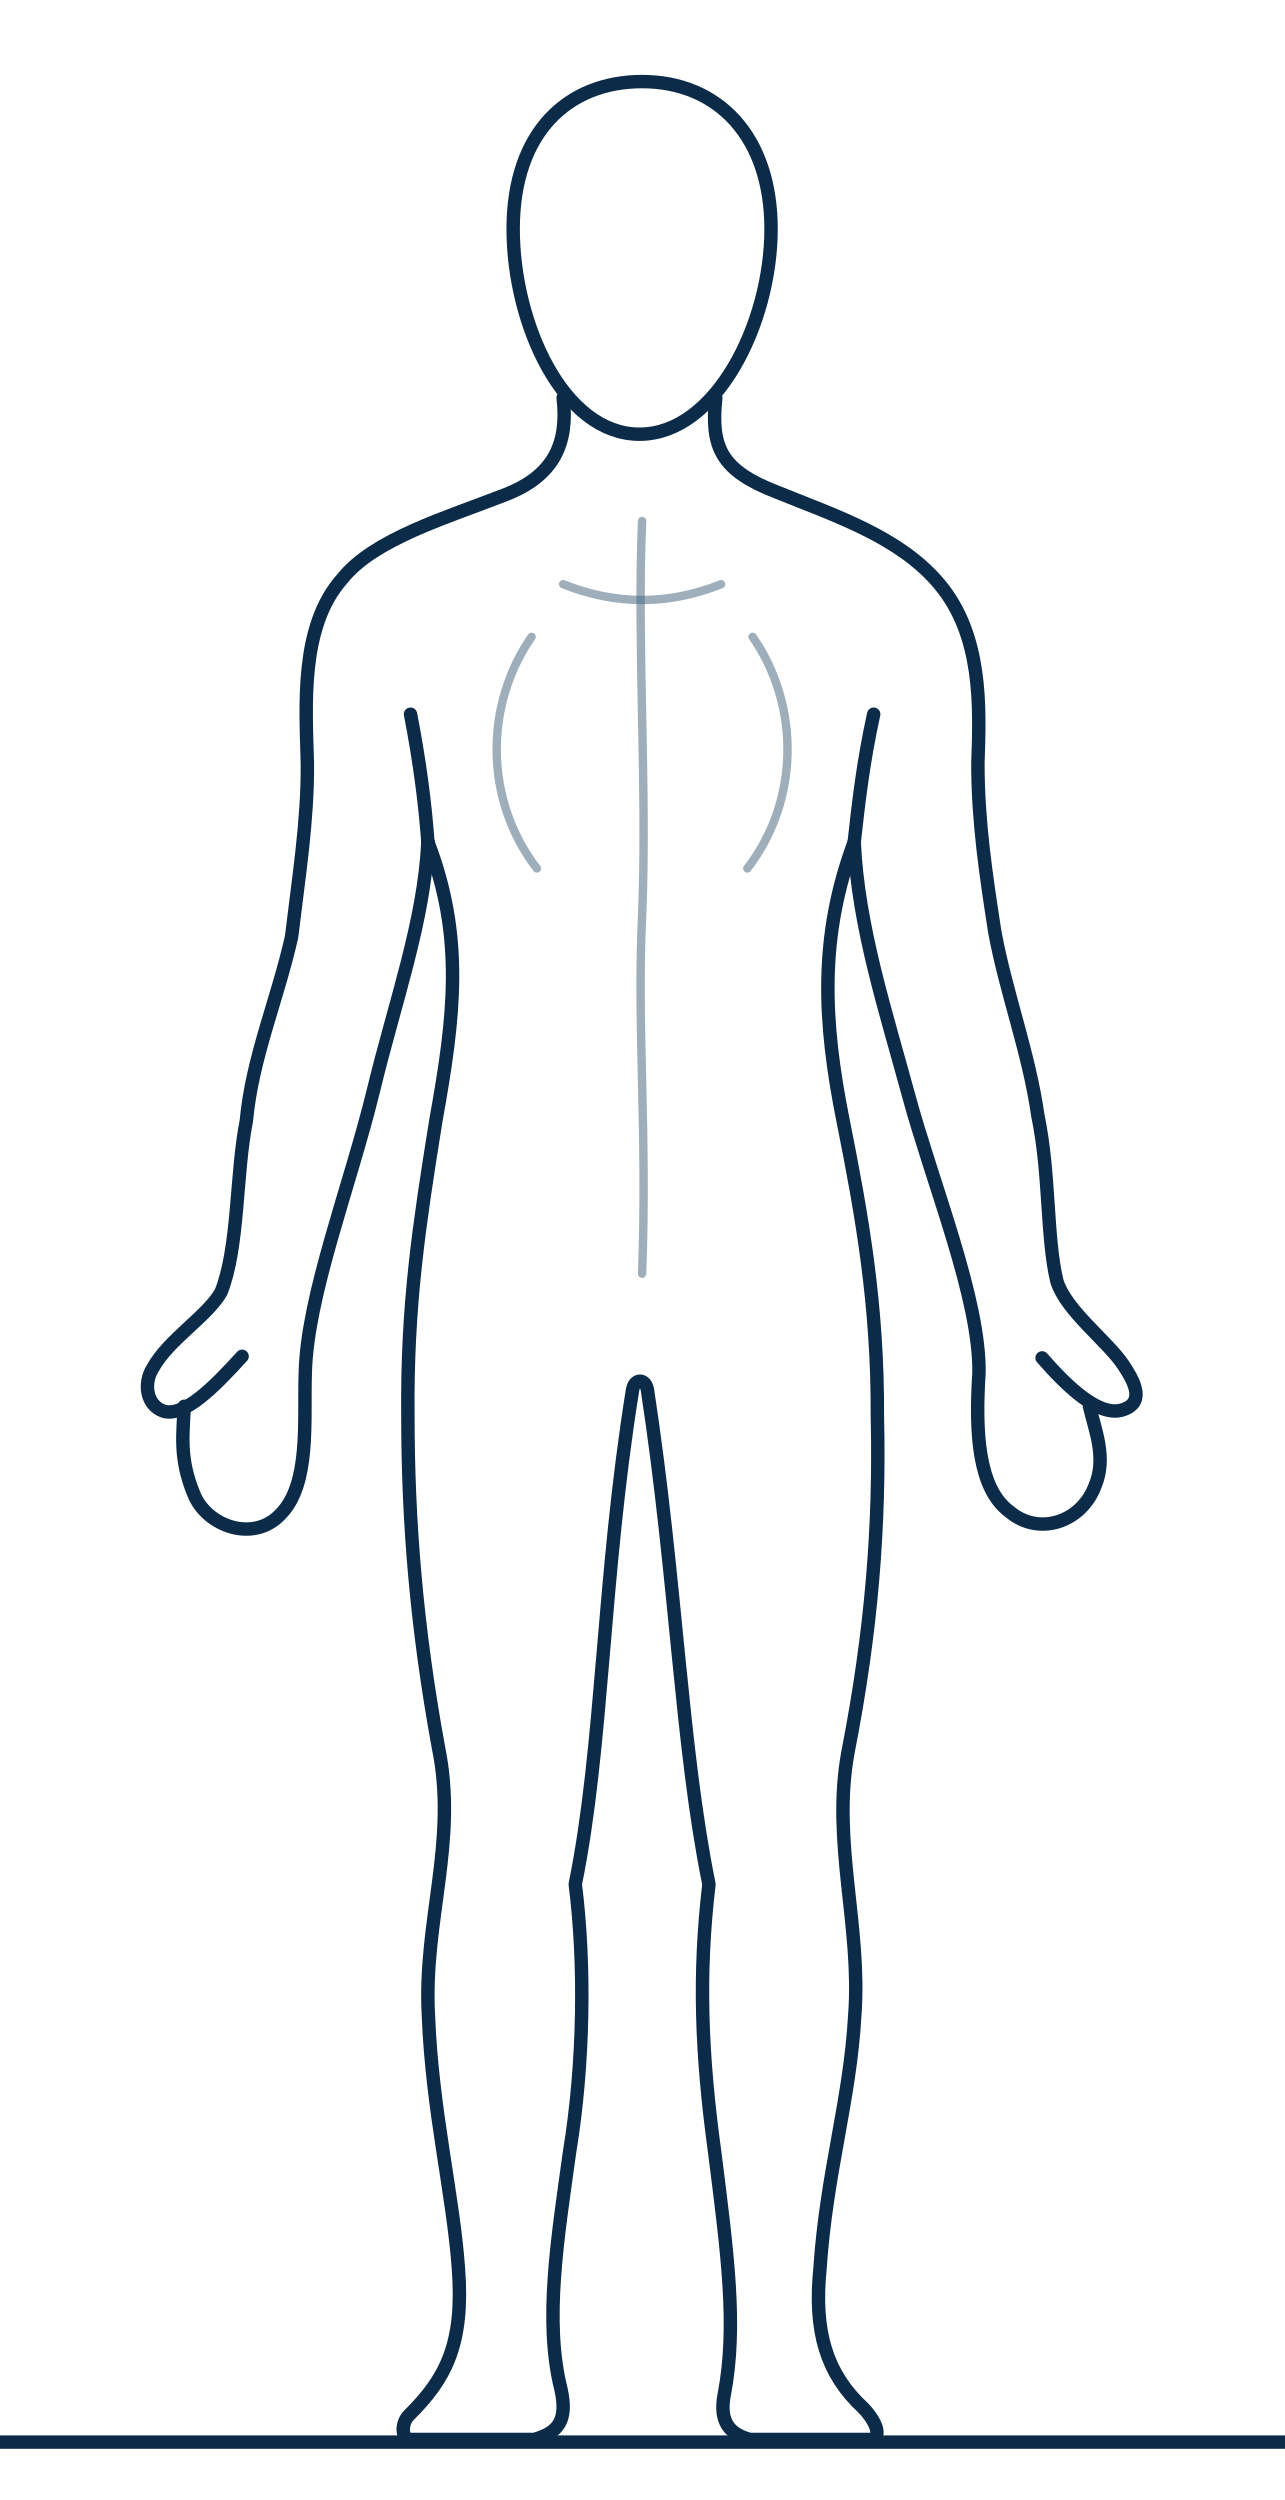
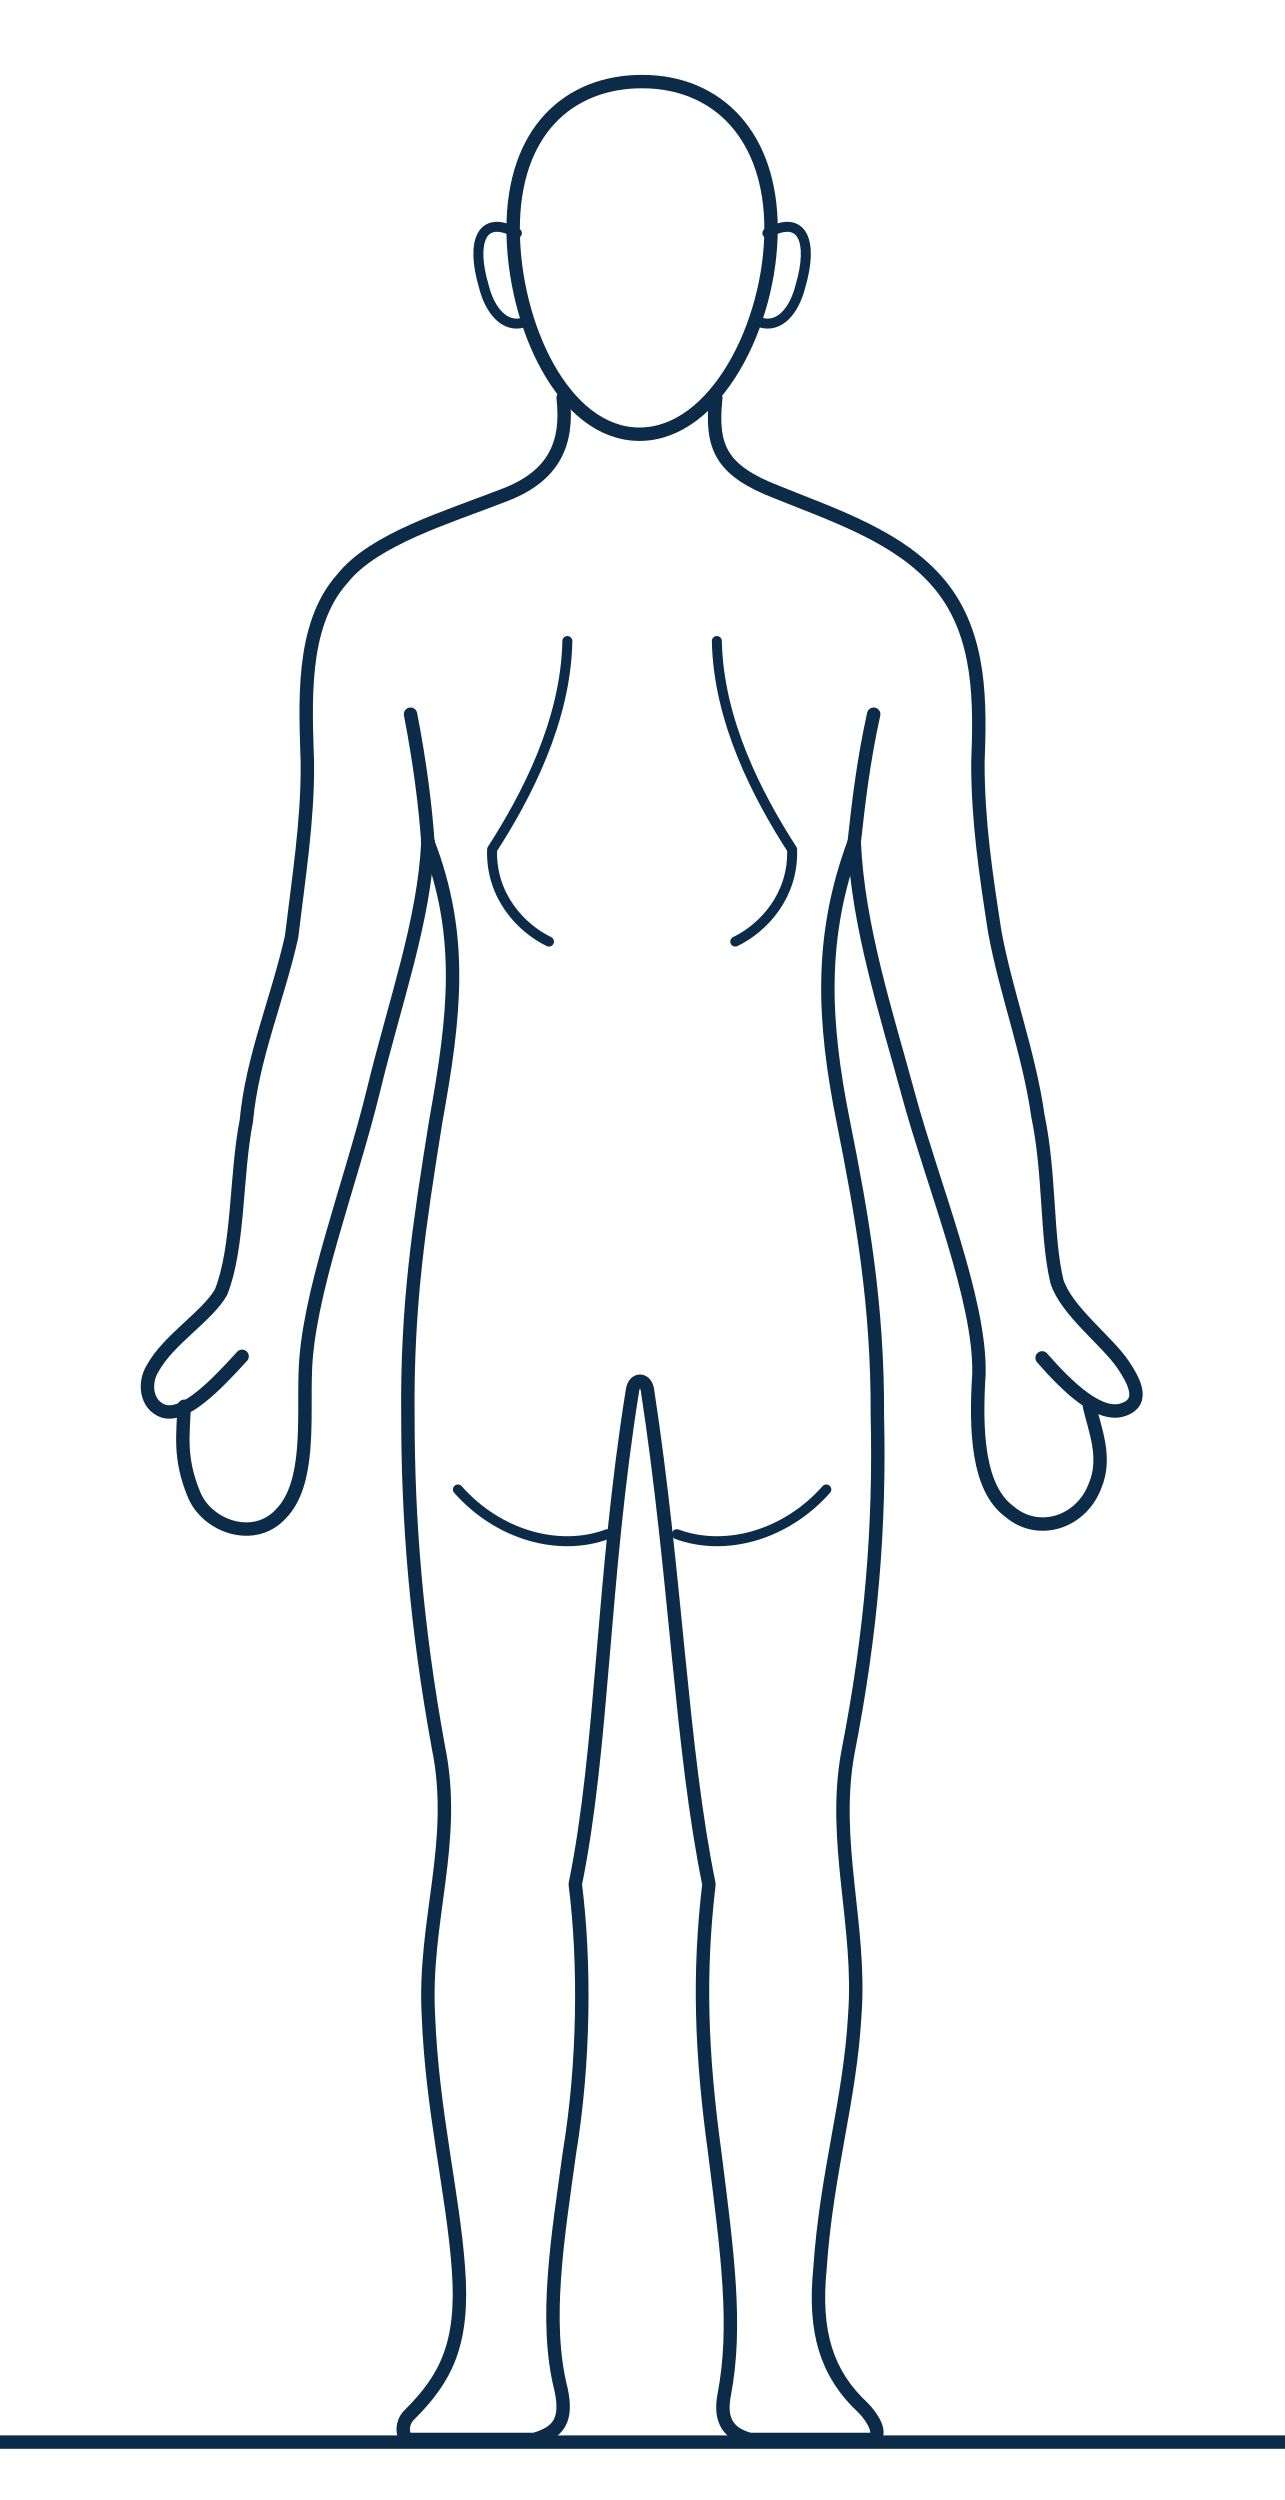
<svg xmlns="http://www.w3.org/2000/svg" width="244" height="475" viewBox="390 40 244 475" role="img" aria-labelledby="title desc" preserveAspectRatio="xMidYMid meet">
  <g id="body" fill="none" stroke="#0B2B49" stroke-width="2.55" stroke-linecap="round" stroke-linejoin="round">
    <path id="head" d="M512 55.5 C498 55.5 487.5 65 487.5 83.5 C487.5 101.5 497 122.5 511.5 122.5 C526 122.5 536.5 101.5 536.5 83.5 C536.5 66 526.5 55.5 512 55.5 Z" />
    <path id="left-outer" d="M497 115.6 C498 124.2 495.3 130.4 486 134 C475 138.3 461 142.4 455 150 C447 159 448.1 174 448.4 185 C448.5 196 446.7 207 445.4 218 C442.7 230 437.9 241 436.8 253 C434.8 263 435.4 277 432 285.5 C429.4 290.1 422 294.5 419 300 C417.3 302.7 417.7 306.9 421 308.1 C425 309.4 430.9 303.3 436 297.7" />
    <path id="left-hand" d="M425 307.2 C424.8 312.4 424 317 426.8 323.8 C429.2 330 438.2 333.2 443.3 327.7 C449 322 447.7 309.8 448 301 C448.3 286.2 456.5 265.5 461 247 C465 230.5 470.6 215 471.3 200" />
    <path id="left-inner-arm" d="M468 175.7 C469.8 185 470.8 193 471.3 200" />
    <path id="left-body-leg" d="M471.3 200 C478.2 218 476.4 233 472.8 253 C469.6 273 467.3 288 467.5 309 C467.5 329 469.1 349 473.3 372 C477 390 470.4 405 471.4 423 C472.1 441 476.1 457 477.1 471 C478.2 485.5 474.6 492 467.8 498.8 C466.1 500.4 466.4 503.2 467.6 503.5" />
    <path id="left-inner-leg" d="M467.6 503.5 L491.5 503.5 C496 502.2 497.9 500 496.6 494 C493.3 481 496 465 498.2 449 C501 432 501.2 413 499.3 398 C504.6 372 504.4 340 510.2 304 C510.6 301.9 512.6 301.9 513 304 C518.5 340 519.4 372 524.7 398 C522.7 415 523.2 430 525.8 449 C528.2 468 530.1 482 527.6 495 C526.6 500.2 528.7 502.5 532.5 503.5 L555.8 503.5" />
    <path id="right-body-leg" d="M555.8 503.5 C557.8 502.5 555.7 499.2 554 497.5 C547 491 544.6 483 545.8 471 C547 453 551.5 439 552.4 423 C553.7 406 548 390 551.1 373 C555.6 350 557.2 330 556.7 309 C556.8 288 553.8 271 550.2 253 C546.4 234 545.6 218 552.3 200" />
    <path id="right-inner-arm" d="M556 175.7 C554 184.8 553.1 192.7 552.3 200 C553 216 558.4 232.5 562.6 248 C567.2 265 576.3 287 576 301 C575.3 312 575.8 322.8 581.8 327.2 C587.3 331.9 595.5 329.3 598.1 322.2 C600.3 316.9 598 311.6 597 307.2" />
    <path id="right-outer" d="M588 298 C592.8 303.5 599 309.5 603.5 307.8 C607.8 306.3 605.2 302 603.4 299.3 C600.4 294.8 592.5 289 590.8 283.4 C588.8 275 589.5 263 587.2 252 C585.5 240 581.1 228.5 579 217 C577.3 206 575.8 196 575.8 185 C576.2 174 576.6 160.7 568.5 151 C561 142 548.7 138 537.6 133.5 C527 129.4 525 125 526 115.6" />
  </g>
-   <g id="back-landmarks" fill="none" stroke="#4E6C83" stroke-width="1.6" stroke-linecap="round" stroke-opacity="0.55">
-     <path d="M512 139 C511 162 513 190 512 214 C511 235 513 255 512 282" />
-     <path d="M491 161 C482 174 482 192 492 205" />
-     <path d="M533 161 C542 174 542 192 532 205" />
-     <path d="M497 151 Q512 157 527 151" />
+   <g id="posterior-details" fill="none" stroke="#0B2B49" stroke-width="1.9" stroke-linecap="round" stroke-linejoin="round">
+     <path id="left-ear" d="M488.2 84.3 C481.3 80.5 479.5 86.2 481.9 94.3 C483.1 99.2 486.0 102.3 489.4 101.3" />
+     <path id="right-ear" d="M535.8 84.3 C542.7 80.5 544.5 86.2 542.1 94.3 C540.9 99.2 538.0 102.3 534.6 101.3" />
+     <path id="scapula-left" d="M497.8 161.8 C497.5 177.0 490.0 191.3 483.5 201.4     C483.2 210.3 489.1 216.4 494.3 218.9" />
+     <path id="scapula-right" d="M526.2 161.8 C526.5 177.0 534.0 191.3 540.5 201.4     C540.8 210.3 534.9 216.4 529.7 218.9" />
+     <path id="gluteal-crease-left" d="M477 323.0 C484.7 331.7 496.2 334.9 505.4 331.5" />
+     <path id="gluteal-crease-right" d="M518.6 331.5 C527.8 334.9 539.3 331.7 547 323.0" />
  </g>
  <path id="baseline" d="M342 504 H682" fill="none" stroke="#0B2B49" stroke-width="2.55" stroke-linecap="round" />
</svg>
